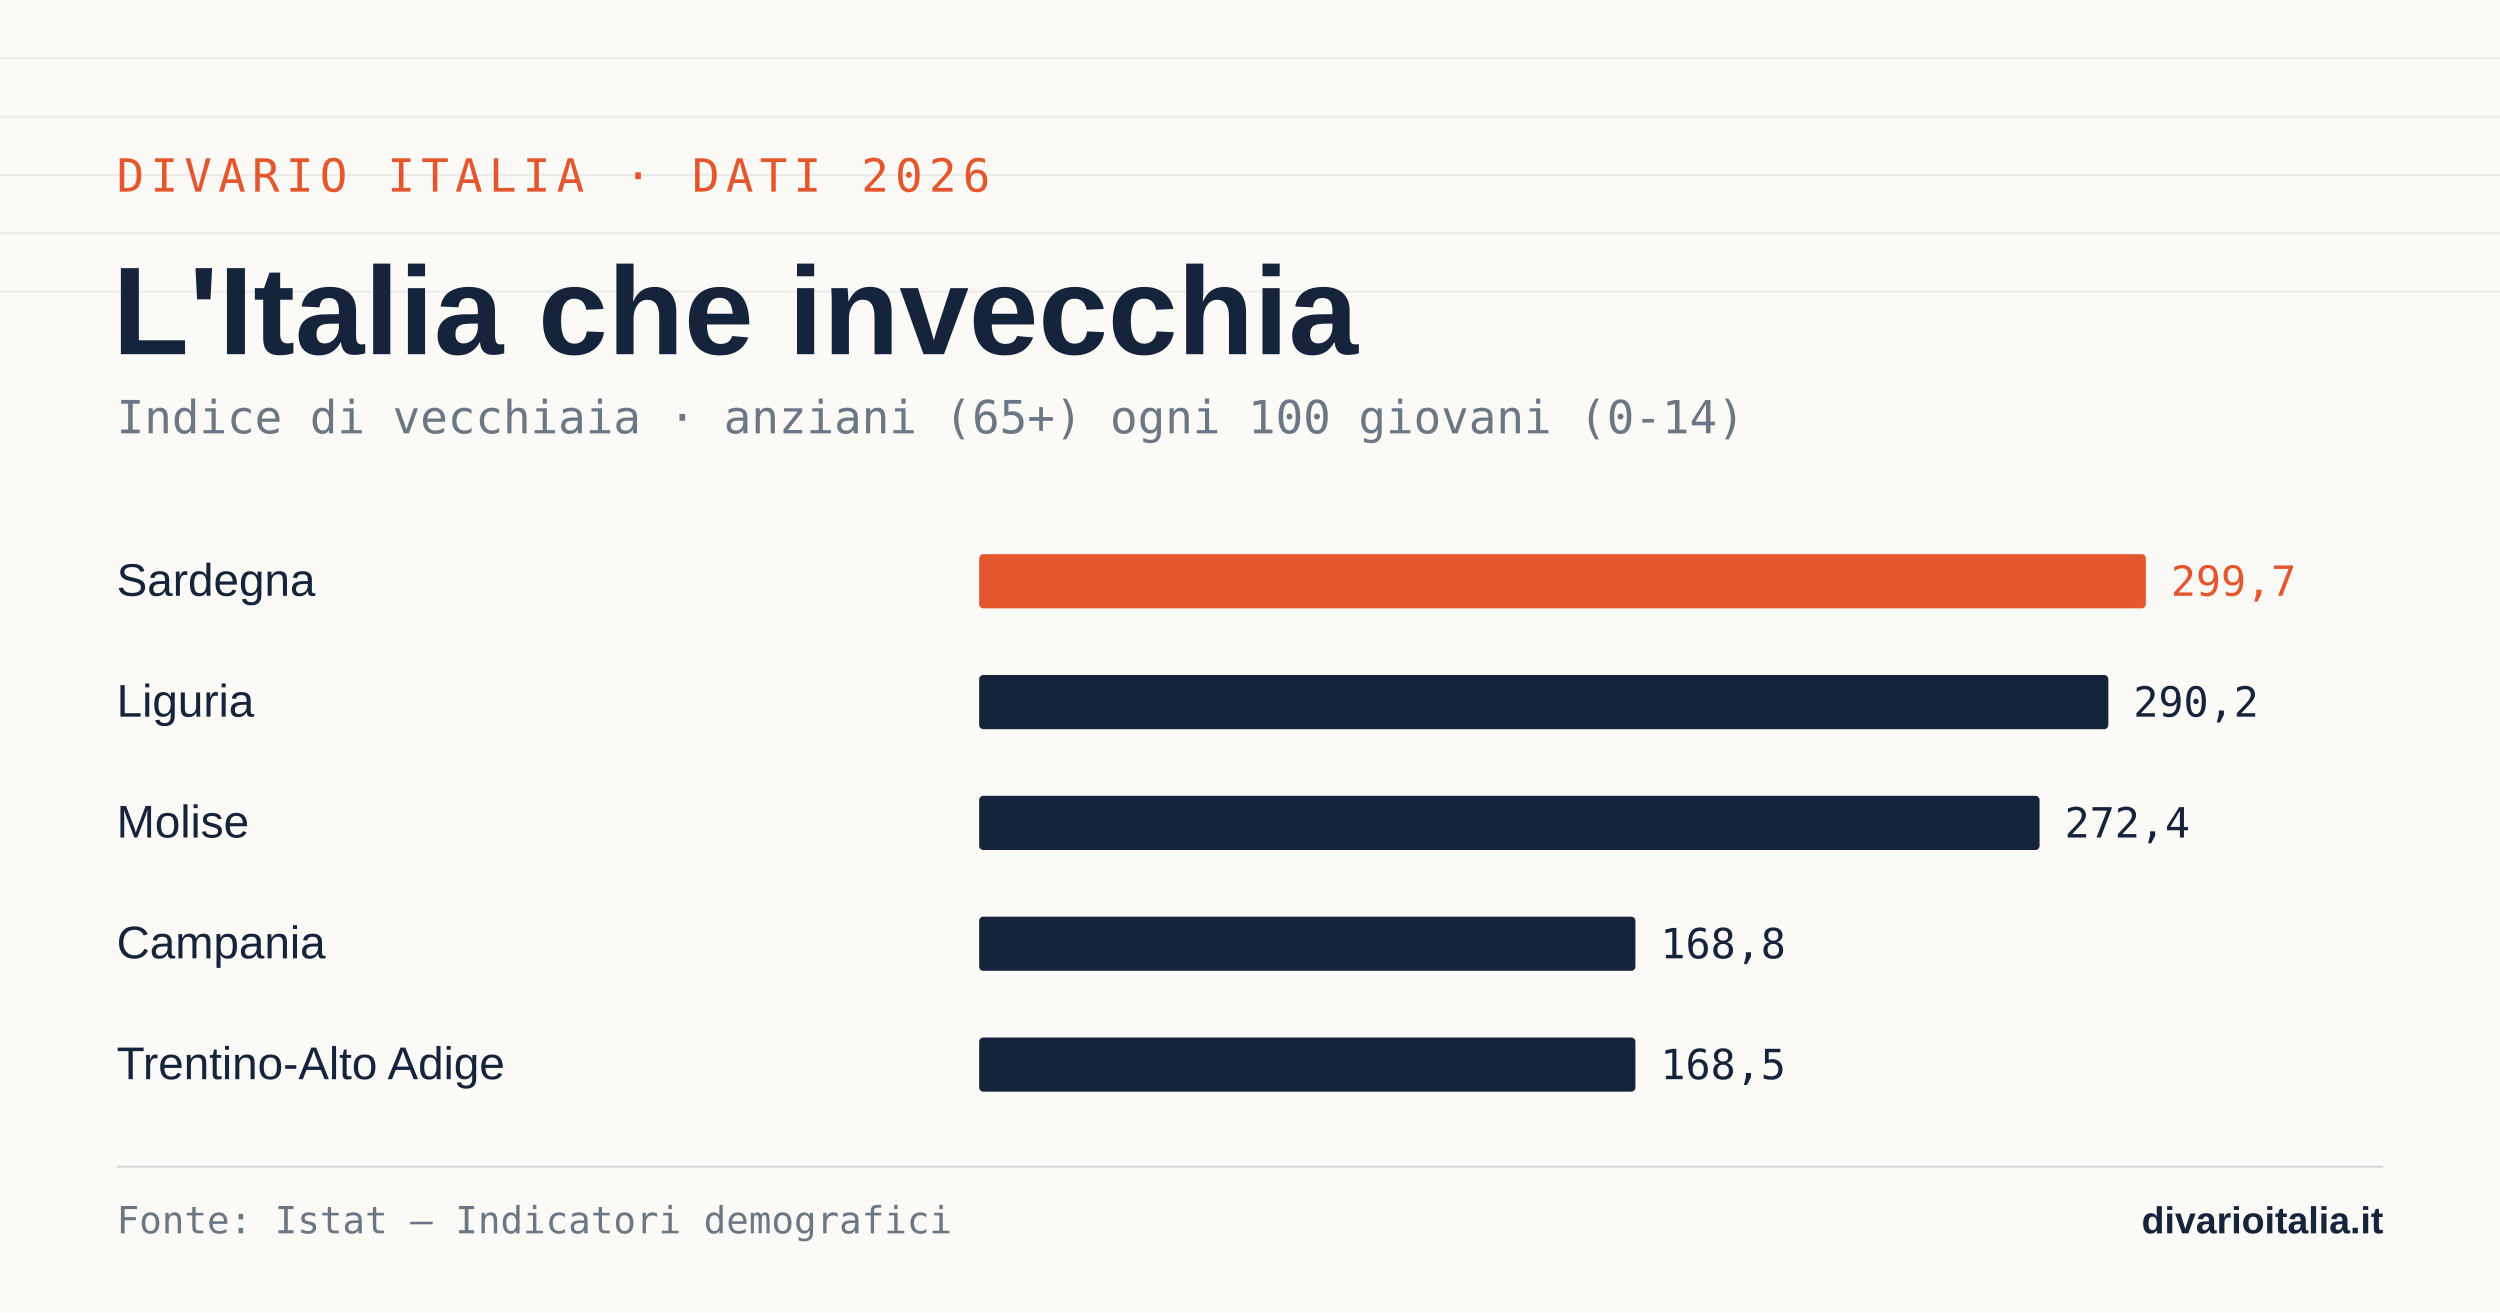
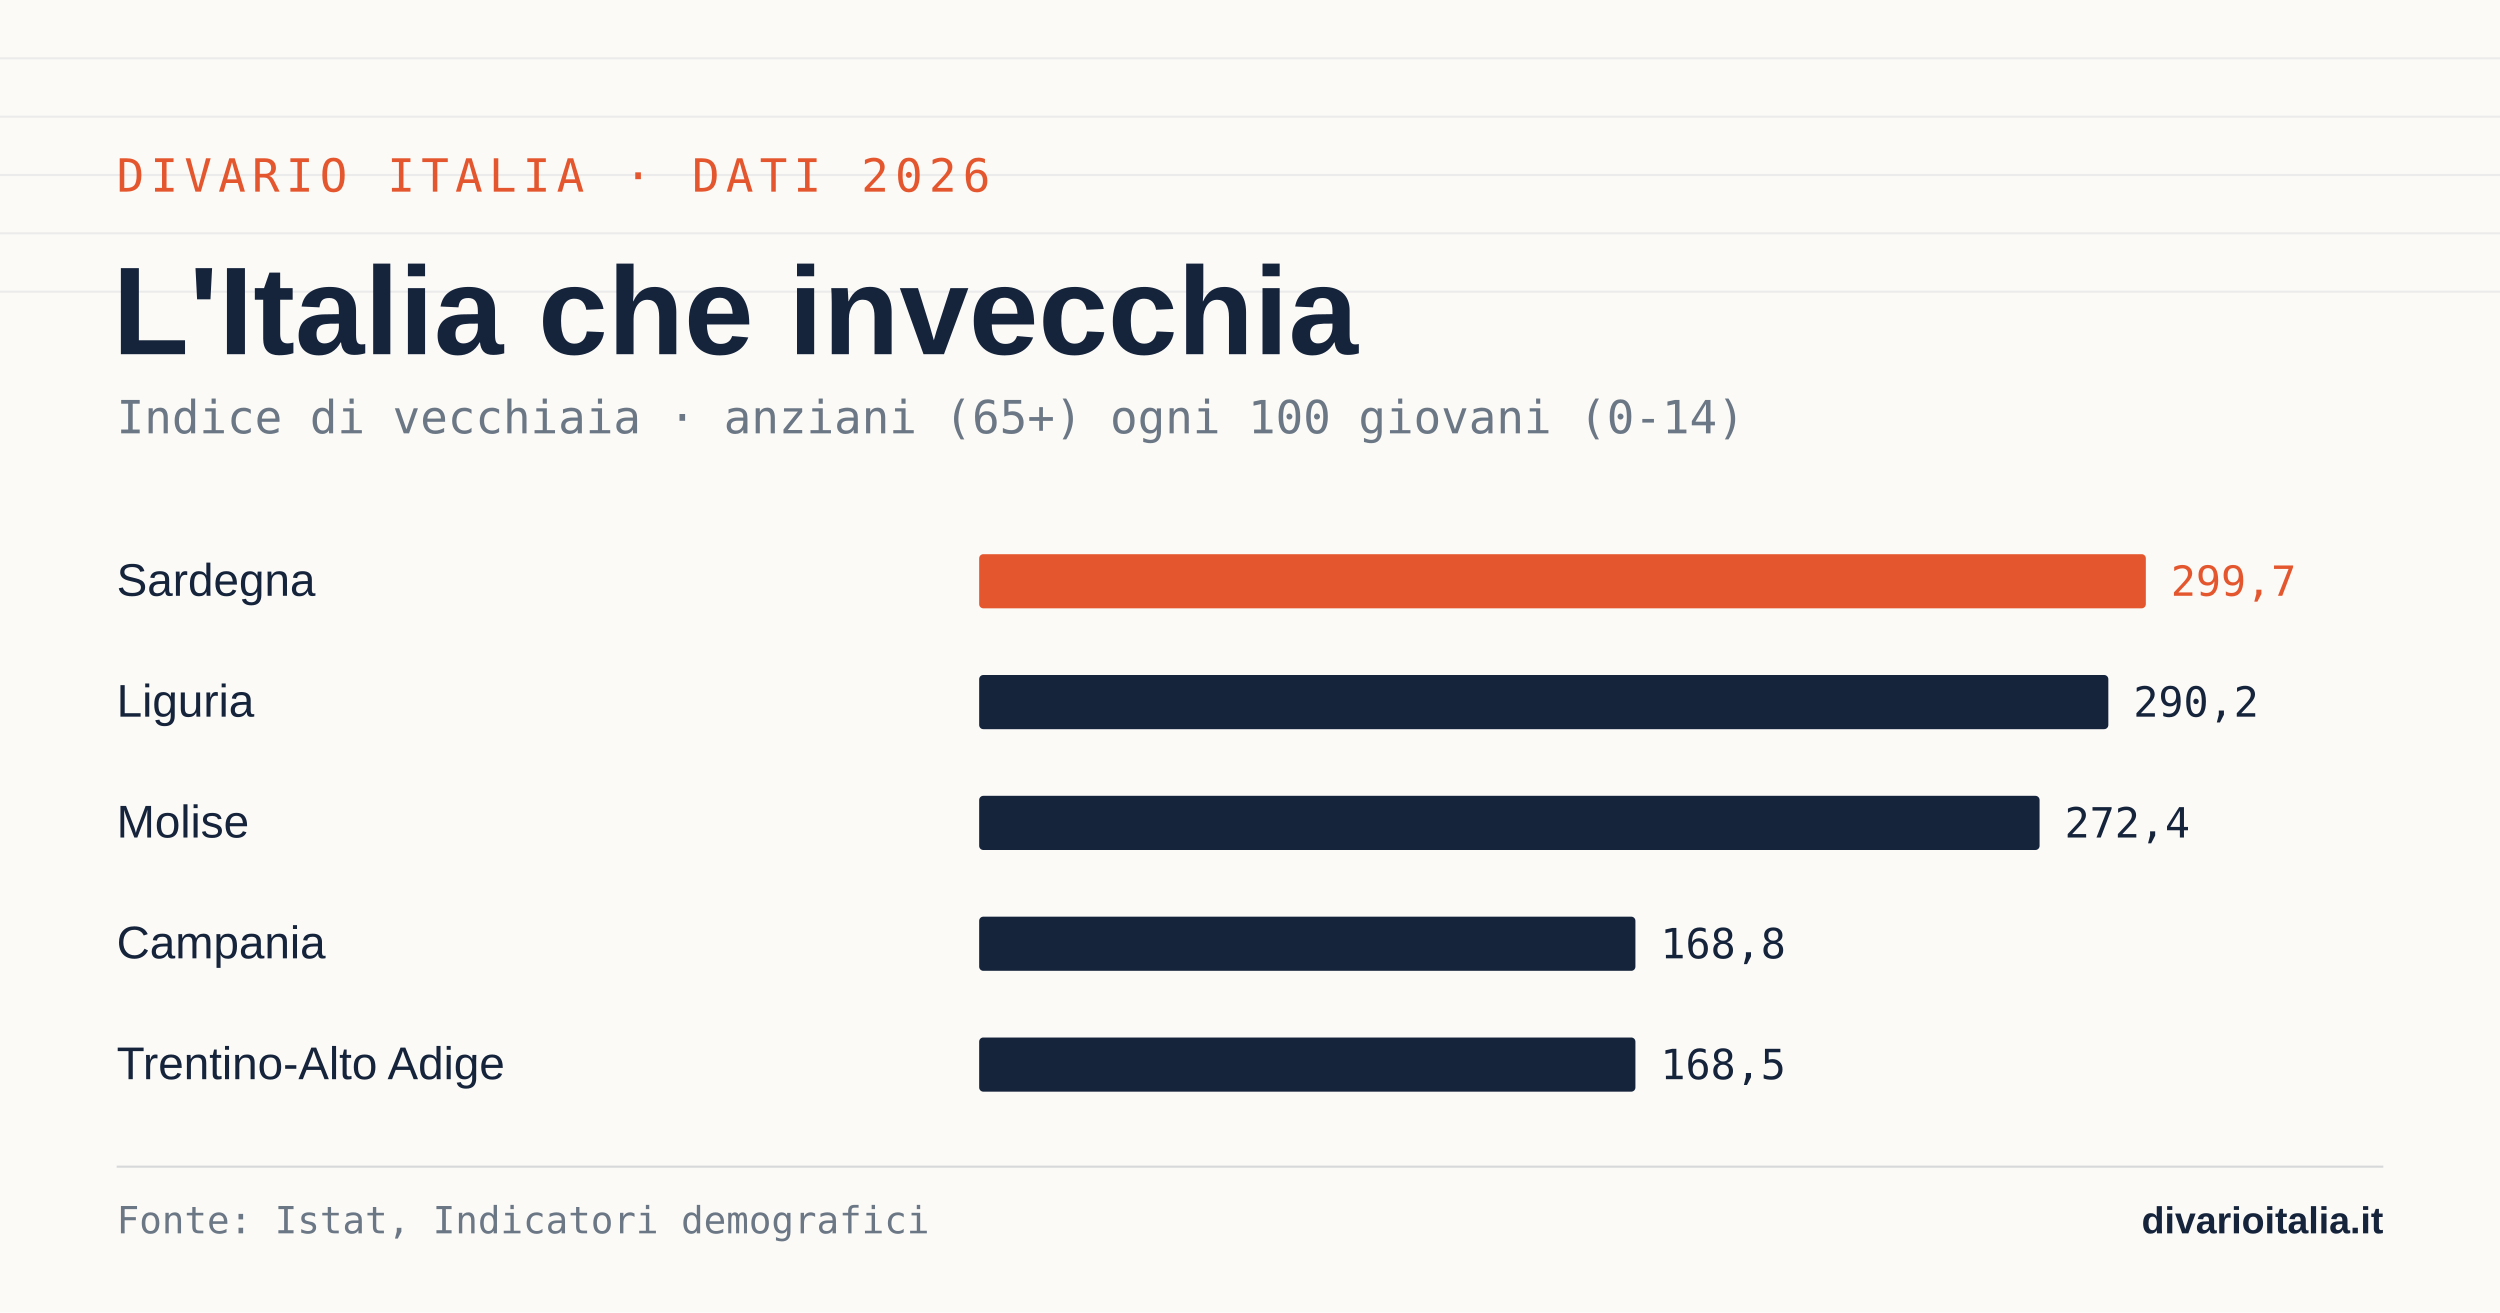
<svg xmlns="http://www.w3.org/2000/svg" viewBox="0 0 1200 630" width="1200" height="630" font-family="Archivo, Arial, sans-serif">
  <rect width="1200" height="630" fill="#fbfaf7" />
  <g stroke="rgba(21,35,59,0.07)">
    <line x1="0" y1="28" x2="1200" y2="28" />
    <line x1="0" y1="56" x2="1200" y2="56" />
    <line x1="0" y1="84" x2="1200" y2="84" />
    <line x1="0" y1="112" x2="1200" y2="112" />
    <line x1="0" y1="140" x2="1200" y2="140" />
  </g>
  <text x="56" y="92" font-size="22" font-family="'Space Mono', monospace" fill="#e4572e" letter-spacing="3">DIVARIO ITALIA · DATI 2026</text>
  <text x="54" y="170" font-size="60" font-weight="800" fill="#15233b">L'Italia che invecchia</text>
  <text x="56" y="208" font-size="22" font-family="'Space Mono', monospace" fill="#6b7785">Indice di vecchiaia · anziani (65+) ogni 100 giovani (0-14)</text>
  <g>
    <text x="56" y="286" font-size="22" fill="#15233b" font-family="Archivo, Arial, sans-serif">Sardegna</text>
    <rect x="470" y="266" width="560" height="26" rx="2" fill="#e4572e" />
    <text x="1042" y="286" font-size="20" fill="#e4572e" text-anchor="start" font-family="'Space Mono', monospace">299,7</text>
    <text x="56" y="344" font-size="22" fill="#15233b" font-family="Archivo, Arial, sans-serif">Liguria</text>
    <rect x="470" y="324" width="542" height="26" rx="2" fill="#15233b" />
    <text x="1024" y="344" font-size="20" fill="#15233b" text-anchor="start" font-family="'Space Mono', monospace">290,2</text>
    <text x="56" y="402" font-size="22" fill="#15233b" font-family="Archivo, Arial, sans-serif">Molise</text>
    <rect x="470" y="382" width="509" height="26" rx="2" fill="#15233b" />
    <text x="991" y="402" font-size="20" fill="#15233b" text-anchor="start" font-family="'Space Mono', monospace">272,4</text>
    <text x="56" y="460" font-size="22" fill="#15233b" font-family="Archivo, Arial, sans-serif">Campania</text>
    <rect x="470" y="440" width="315" height="26" rx="2" fill="#15233b" />
    <text x="797" y="460" font-size="20" fill="#15233b" text-anchor="start" font-family="'Space Mono', monospace">168,8</text>
    <text x="56" y="518" font-size="22" fill="#15233b" font-family="Archivo, Arial, sans-serif">Trentino-Alto Adige</text>
    <rect x="470" y="498" width="315" height="26" rx="2" fill="#15233b" />
    <text x="797" y="518" font-size="20" fill="#15233b" text-anchor="start" font-family="'Space Mono', monospace">168,5</text>
  </g>
  <line x1="56" y1="560" x2="1144" y2="560" stroke="rgba(21,35,59,0.16)" />
-   <text x="56" y="592" font-size="18" font-family="'Space Mono', monospace" fill="#6b7785">Fonte: Istat — Indicatori demografici</text>
+   <text x="56" y="592" font-size="18" font-family="'Space Mono', monospace" fill="#6b7785">Fonte: Istat, Indicatori demografici</text>
  <text x="1144" y="592" font-size="18" font-weight="700" fill="#15233b" text-anchor="end">divarioitalia.it</text>
</svg>
